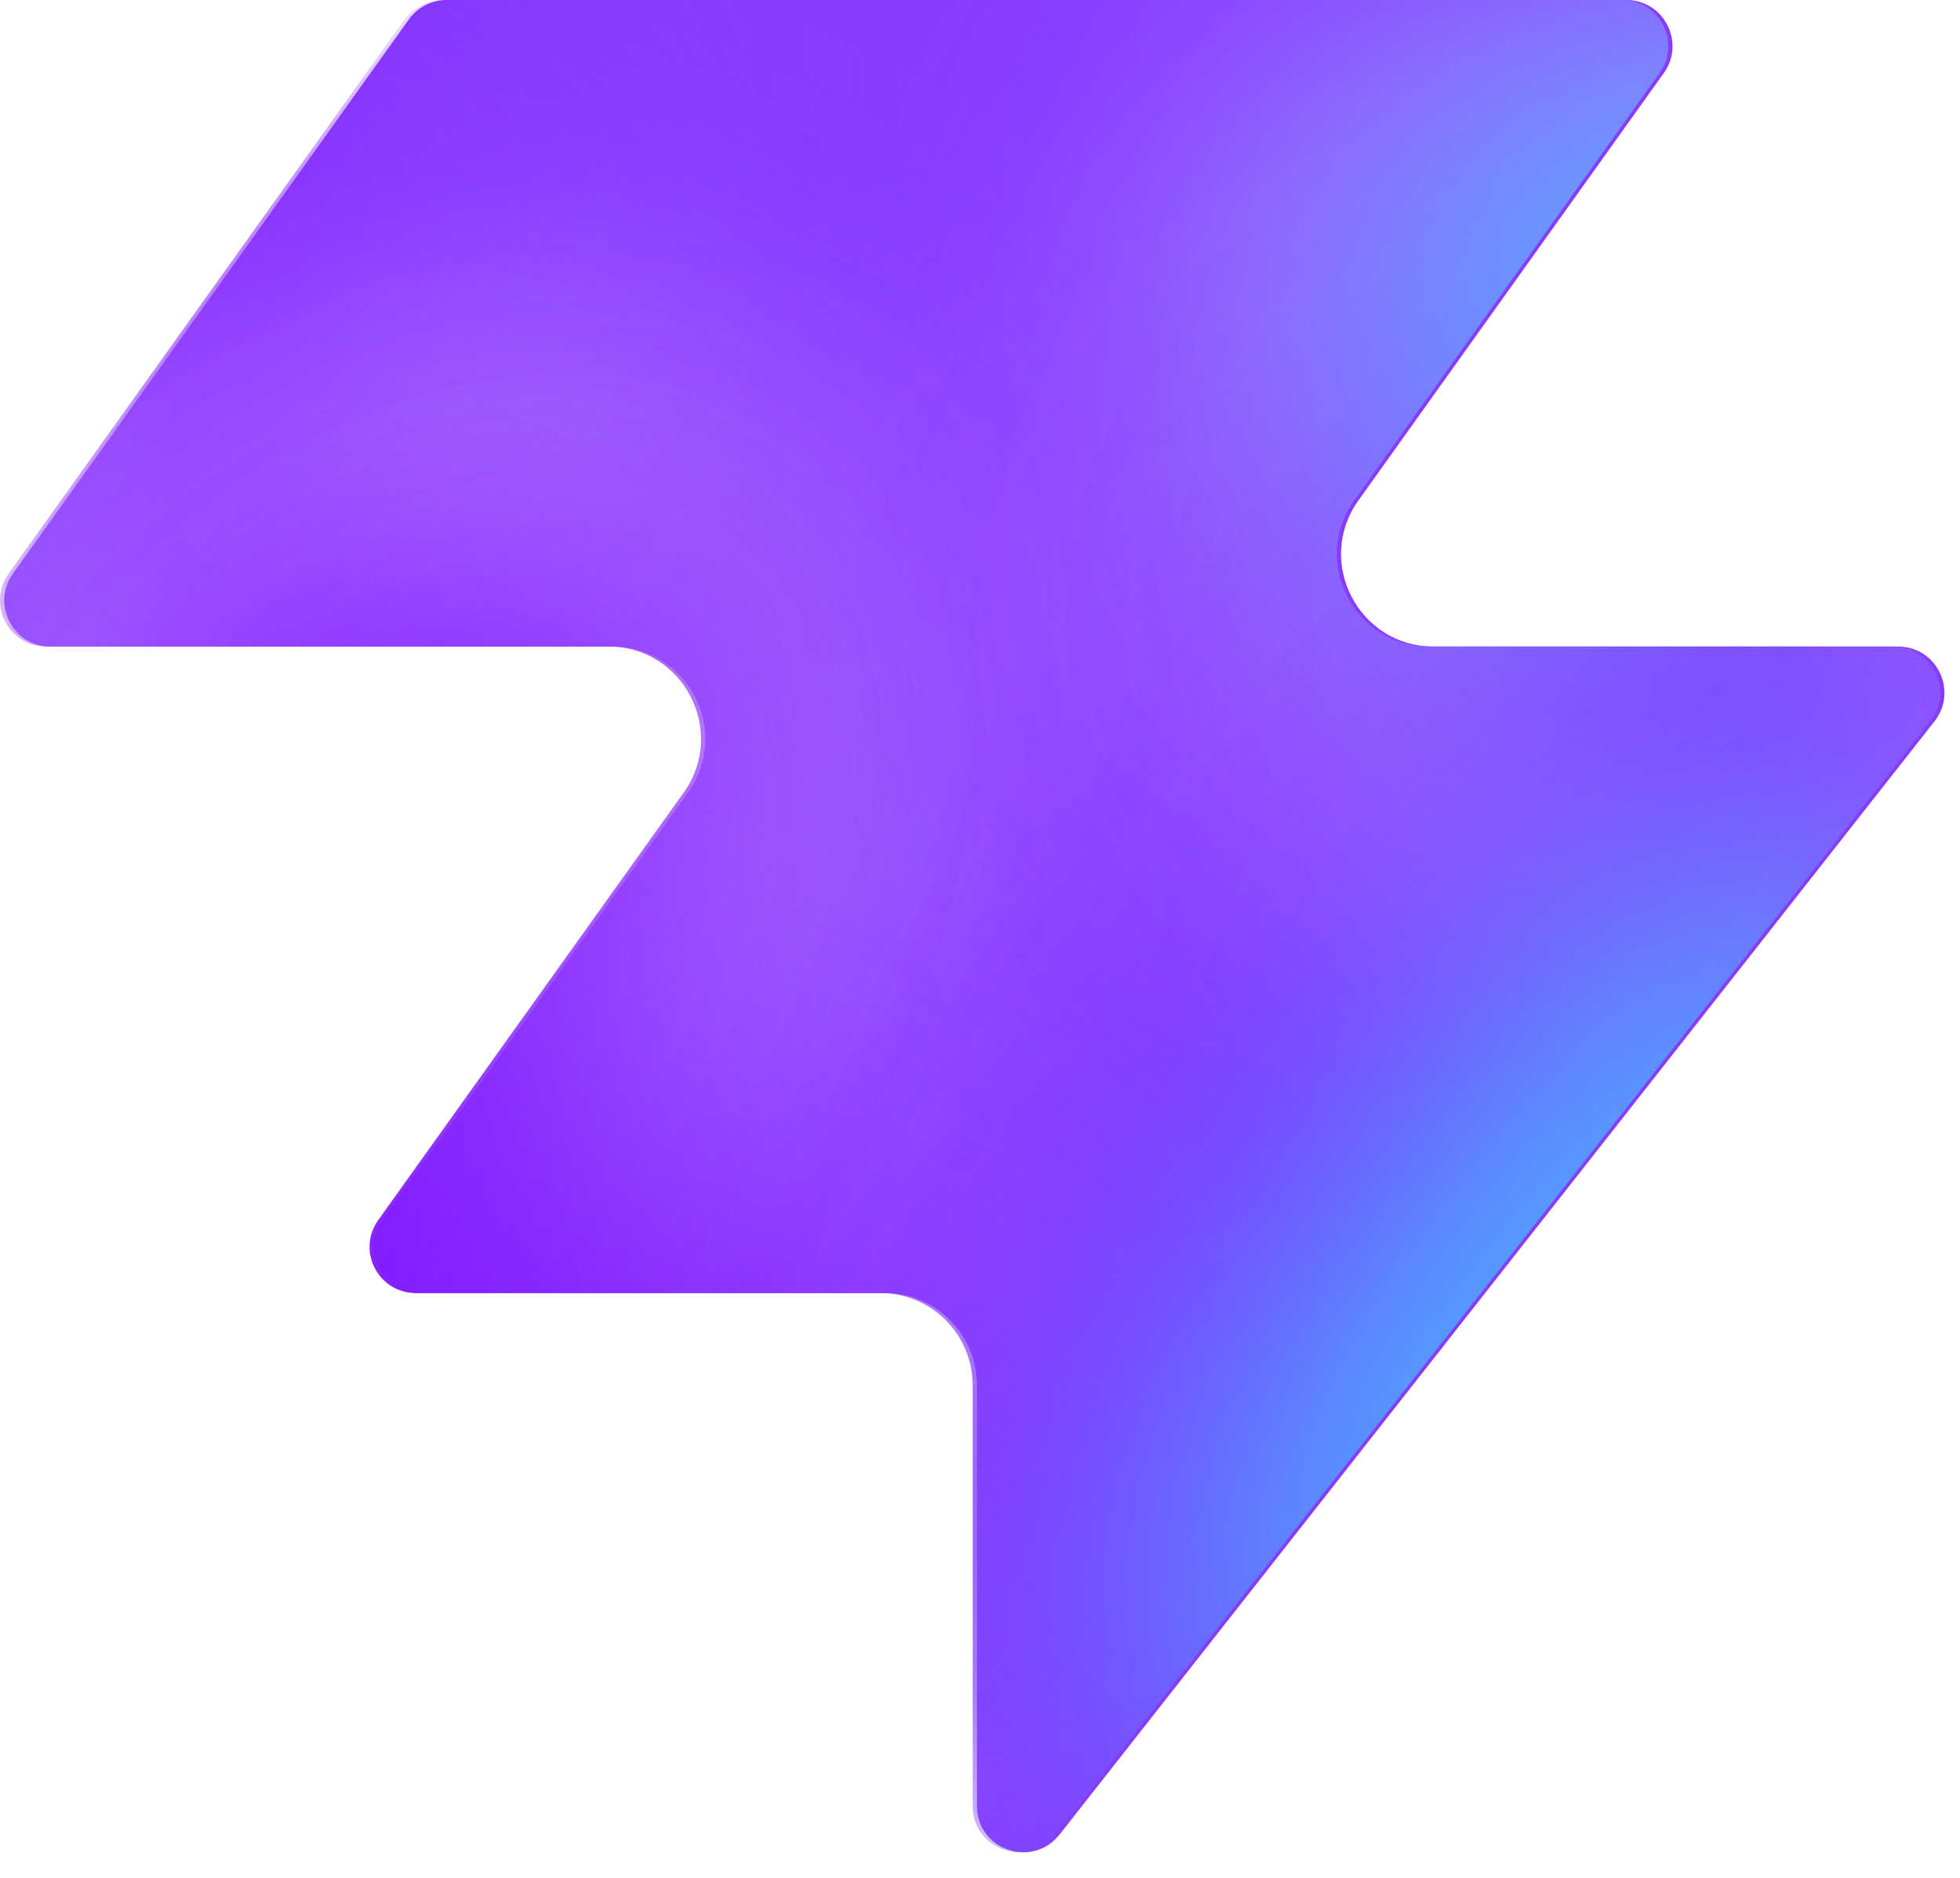
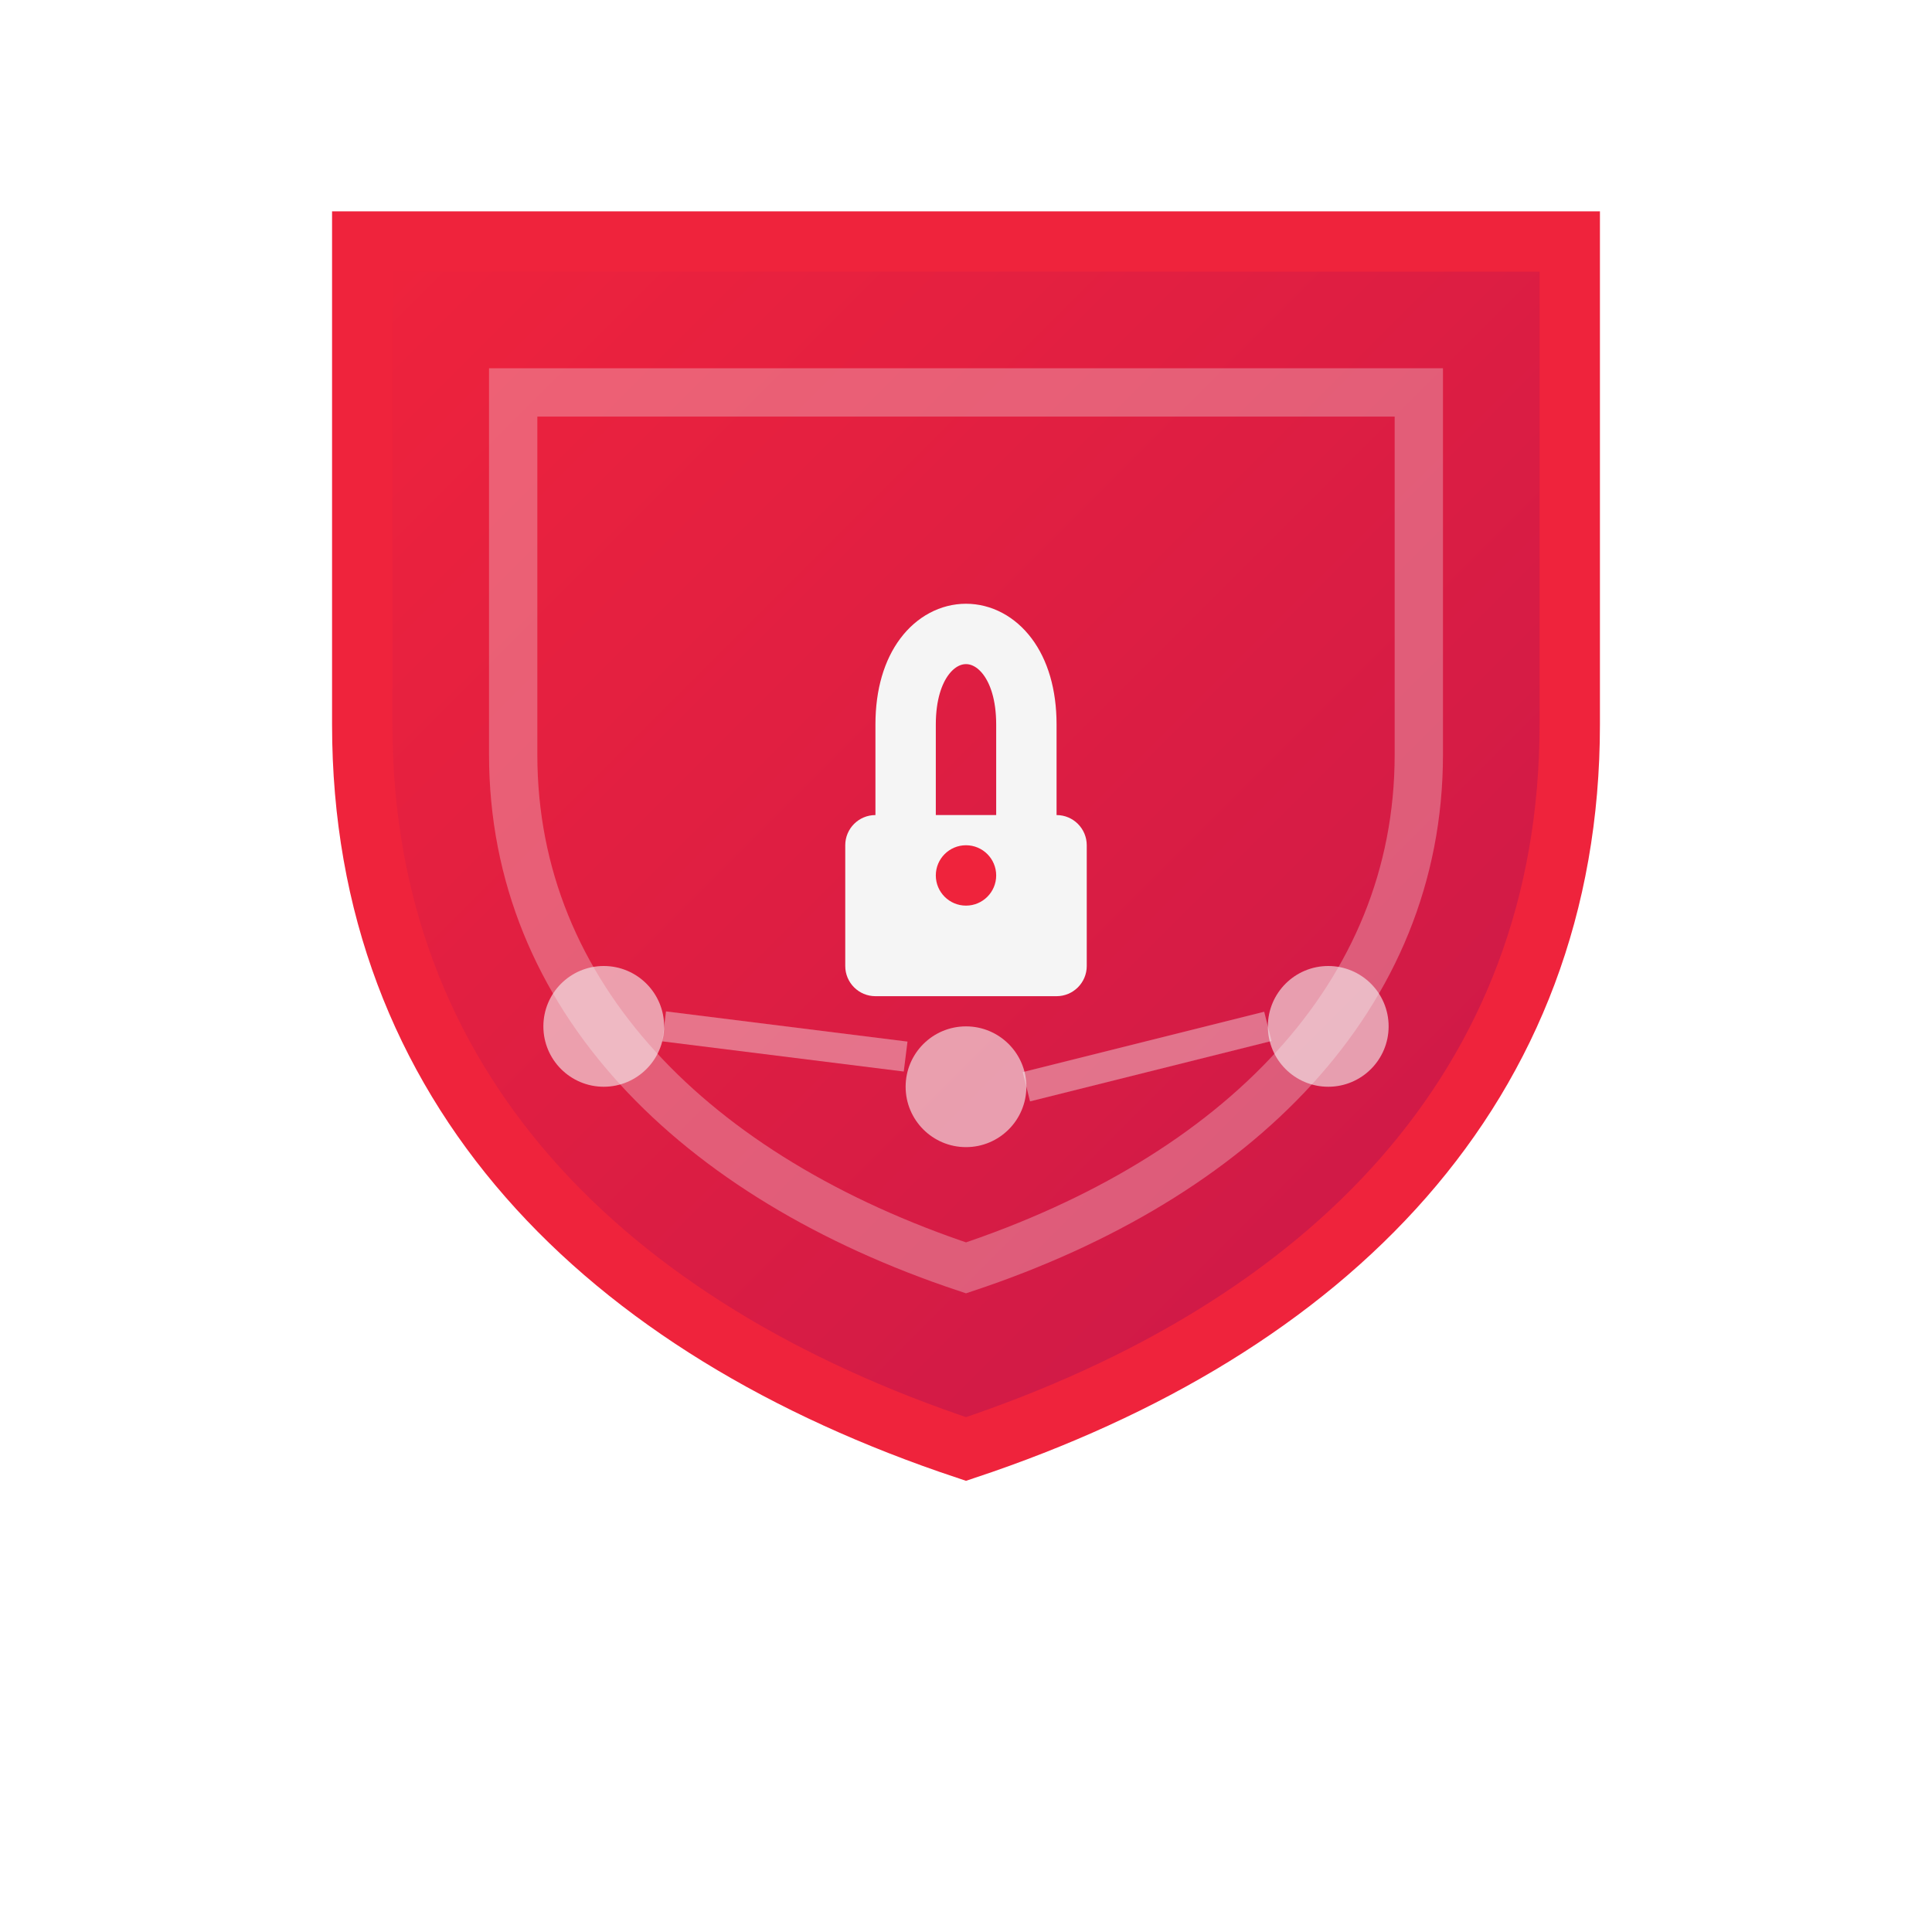
- <svg xmlns="http://www.w3.org/2000/svg" width="48" height="46" fill="none" viewBox="0 0 48 46">
-   <path fill="#863bff" d="M25.946 44.938c-.664.845-2.021.375-2.021-.698V33.937a2.26 2.26 0 0 0-2.262-2.262H10.287c-.92 0-1.456-1.04-.92-1.788l7.48-10.471c1.07-1.497 0-3.578-1.842-3.578H1.237c-.92 0-1.456-1.04-.92-1.788L10.013.474c.214-.297.556-.474.92-.474h28.894c.92 0 1.456 1.04.92 1.788l-7.48 10.471c-1.07 1.498 0 3.579 1.842 3.579h11.377c.943 0 1.473 1.088.89 1.83L25.947 44.94z" style="fill:#863bff;fill:color(display-p3 .525 .23 1);fill-opacity:1" />
-   <mask id="a" width="48" height="46" x="0" y="0" maskUnits="userSpaceOnUse" style="mask-type:alpha">
-     <path fill="#000" d="M25.842 44.938c-.664.844-2.021.375-2.021-.698V33.937a2.26 2.26 0 0 0-2.262-2.262H10.183c-.92 0-1.456-1.04-.92-1.788l7.48-10.471c1.07-1.498 0-3.579-1.842-3.579H1.133c-.92 0-1.456-1.04-.92-1.787L9.91.473c.214-.297.556-.474.92-.474h28.894c.92 0 1.456 1.04.92 1.788l-7.48 10.471c-1.07 1.498 0 3.578 1.842 3.578h11.377c.943 0 1.473 1.088.89 1.832L25.843 44.94z" style="fill:#000;fill-opacity:1" />
-   </mask>
-   <g mask="url(#a)">
-     <g filter="url(#b)">
-       <ellipse cx="5.508" cy="14.704" fill="#ede6ff" rx="5.508" ry="14.704" style="fill:#ede6ff;fill:color(display-p3 .927 .903 1);fill-opacity:1" transform="matrix(.00324 1 1 -.00324 -4.47 31.516)" />
+ <svg xmlns="http://www.w3.org/2000/svg" viewBox="0 0 32 32" fill="none">
+   <defs>
+     <linearGradient id="shieldGradient" x1="0%" y1="0%" x2="100%" y2="100%">
+       <stop offset="0%" style="stop-color:#ef233c;stop-opacity:1" />
+       <stop offset="100%" style="stop-color:#c9184a;stop-opacity:1" />
+     </linearGradient>
+   </defs>
+   <g transform="translate(3, 3)">
+     <path d="M13 1 L23 1 L23 9 C23 15 19 19 13 21 C7 19 3 15 3 9 L3 1 Z" fill="url(#shieldGradient)" stroke="#ef233c" stroke-width="1" />
+     <path d="M13 3.5 L20.5 3.5 L20.5 9.5 C20.5 13.5 17.5 16.5 13 18 C8.5 16.5 5.5 13.5 5.5 9.5 L5.5 3.5 Z" fill="none" stroke="#f5f5f5" stroke-width="0.8" opacity="0.3" />
+     <g transform="translate(9, 7)">
+       <rect x="2" y="3.5" width="4" height="3" rx="0.5" fill="#f5f5f5" />
+       <path d="M3 3.5 L3 2 C3 1 3.5 0.5 4 0.5 C4.5 0.5 5 1 5 2 L5 3.5" fill="none" stroke="#f5f5f5" stroke-width="1" stroke-linecap="round" />
+       <circle cx="4" cy="4.5" r="0.5" fill="#ef233c" />
    </g>
-     <g filter="url(#c)">
-       <ellipse cx="10.399" cy="29.851" fill="#ede6ff" rx="10.399" ry="29.851" style="fill:#ede6ff;fill:color(display-p3 .927 .903 1);fill-opacity:1" transform="matrix(.00324 1 1 -.00324 -39.328 7.883)" />
-     </g>
-     <g filter="url(#d)">
-       <ellipse cx="5.508" cy="30.487" fill="#7e14ff" rx="5.508" ry="30.487" style="fill:#7e14ff;fill:color(display-p3 .492 .077 1);fill-opacity:1" transform="rotate(89.814 -25.913 -14.639)scale(1 -1)" />
-     </g>
-     <g filter="url(#e)">
-       <ellipse cx="5.508" cy="30.599" fill="#7e14ff" rx="5.508" ry="30.599" style="fill:#7e14ff;fill:color(display-p3 .492 .077 1);fill-opacity:1" transform="rotate(89.814 -32.644 -3.334)scale(1 -1)" />
-     </g>
-     <g filter="url(#f)">
-       <ellipse cx="5.508" cy="30.599" fill="#7e14ff" rx="5.508" ry="30.599" style="fill:#7e14ff;fill:color(display-p3 .492 .077 1);fill-opacity:1" transform="matrix(.00324 1 1 -.00324 -34.34 30.47)" />
-     </g>
-     <g filter="url(#g)">
-       <ellipse cx="14.072" cy="22.078" fill="#ede6ff" rx="14.072" ry="22.078" style="fill:#ede6ff;fill:color(display-p3 .927 .903 1);fill-opacity:1" transform="rotate(93.35 24.506 48.493)scale(-1 1)" />
-     </g>
-     <g filter="url(#h)">
-       <ellipse cx="3.47" cy="21.501" fill="#7e14ff" rx="3.47" ry="21.501" style="fill:#7e14ff;fill:color(display-p3 .492 .077 1);fill-opacity:1" transform="rotate(89.009 28.708 47.59)scale(-1 1)" />
-     </g>
-     <g filter="url(#i)">
-       <ellipse cx="3.47" cy="21.501" fill="#7e14ff" rx="3.47" ry="21.501" style="fill:#7e14ff;fill:color(display-p3 .492 .077 1);fill-opacity:1" transform="rotate(89.009 28.708 47.59)scale(-1 1)" />
-     </g>
-     <g filter="url(#j)">
-       <ellipse cx=".387" cy="8.972" fill="#7e14ff" rx="4.407" ry="29.108" style="fill:#7e14ff;fill:color(display-p3 .492 .077 1);fill-opacity:1" transform="rotate(39.51 .387 8.972)" />
-     </g>
-     <g filter="url(#k)">
-       <ellipse cx="47.523" cy="-6.092" fill="#7e14ff" rx="4.407" ry="29.108" style="fill:#7e14ff;fill:color(display-p3 .492 .077 1);fill-opacity:1" transform="rotate(37.892 47.523 -6.092)" />
-     </g>
-     <g filter="url(#l)">
-       <ellipse cx="41.412" cy="6.333" fill="#47bfff" rx="5.971" ry="9.665" style="fill:#47bfff;fill:color(display-p3 .28 .748 1);fill-opacity:1" transform="rotate(37.892 41.412 6.333)" />
-     </g>
-     <g filter="url(#m)">
-       <ellipse cx="-1.879" cy="38.332" fill="#7e14ff" rx="4.407" ry="29.108" style="fill:#7e14ff;fill:color(display-p3 .492 .077 1);fill-opacity:1" transform="rotate(37.892 -1.88 38.332)" />
-     </g>
-     <g filter="url(#n)">
-       <ellipse cx="-1.879" cy="38.332" fill="#7e14ff" rx="4.407" ry="29.108" style="fill:#7e14ff;fill:color(display-p3 .492 .077 1);fill-opacity:1" transform="rotate(37.892 -1.88 38.332)" />
-     </g>
-     <g filter="url(#o)">
-       <ellipse cx="35.651" cy="29.907" fill="#7e14ff" rx="4.407" ry="29.108" style="fill:#7e14ff;fill:color(display-p3 .492 .077 1);fill-opacity:1" transform="rotate(37.892 35.651 29.907)" />
-     </g>
-     <g filter="url(#p)">
-       <ellipse cx="38.418" cy="32.4" fill="#47bfff" rx="5.971" ry="15.297" style="fill:#47bfff;fill:color(display-p3 .28 .748 1);fill-opacity:1" transform="rotate(37.892 38.418 32.4)" />
-     </g>
+     <circle cx="7" cy="14" r="1" fill="#f5f5f5" opacity="0.6" />
+     <circle cx="13" cy="15" r="1" fill="#f5f5f5" opacity="0.6" />
+     <circle cx="19" cy="14" r="1" fill="#f5f5f5" opacity="0.6" />
+     <line x1="8" y1="14" x2="12" y2="14.5" stroke="#f5f5f5" stroke-width="0.5" opacity="0.4" />
+     <line x1="14" y1="15" x2="18" y2="14" stroke="#f5f5f5" stroke-width="0.5" opacity="0.4" />
  </g>
-   <defs>
-     <filter id="b" width="60.045" height="41.654" x="-19.77" y="16.149" color-interpolation-filters="sRGB" filterUnits="userSpaceOnUse">
-       <feFlood flood-opacity="0" result="BackgroundImageFix" />
-       <feBlend in="SourceGraphic" in2="BackgroundImageFix" result="shape" />
-       <feGaussianBlur result="effect1_foregroundBlur_2002_17158" stdDeviation="7.659" />
-     </filter>
-     <filter id="c" width="90.34" height="51.437" x="-54.613" y="-7.533" color-interpolation-filters="sRGB" filterUnits="userSpaceOnUse">
-       <feFlood flood-opacity="0" result="BackgroundImageFix" />
-       <feBlend in="SourceGraphic" in2="BackgroundImageFix" result="shape" />
-       <feGaussianBlur result="effect1_foregroundBlur_2002_17158" stdDeviation="7.659" />
-     </filter>
-     <filter id="d" width="79.355" height="29.4" x="-49.64" y="2.03" color-interpolation-filters="sRGB" filterUnits="userSpaceOnUse">
-       <feFlood flood-opacity="0" result="BackgroundImageFix" />
-       <feBlend in="SourceGraphic" in2="BackgroundImageFix" result="shape" />
-       <feGaussianBlur result="effect1_foregroundBlur_2002_17158" stdDeviation="4.596" />
-     </filter>
-     <filter id="e" width="79.579" height="29.4" x="-45.045" y="20.029" color-interpolation-filters="sRGB" filterUnits="userSpaceOnUse">
-       <feFlood flood-opacity="0" result="BackgroundImageFix" />
-       <feBlend in="SourceGraphic" in2="BackgroundImageFix" result="shape" />
-       <feGaussianBlur result="effect1_foregroundBlur_2002_17158" stdDeviation="4.596" />
-     </filter>
-     <filter id="f" width="79.579" height="29.4" x="-43.513" y="21.178" color-interpolation-filters="sRGB" filterUnits="userSpaceOnUse">
-       <feFlood flood-opacity="0" result="BackgroundImageFix" />
-       <feBlend in="SourceGraphic" in2="BackgroundImageFix" result="shape" />
-       <feGaussianBlur result="effect1_foregroundBlur_2002_17158" stdDeviation="4.596" />
-     </filter>
-     <filter id="g" width="74.749" height="58.852" x="15.756" y="-17.901" color-interpolation-filters="sRGB" filterUnits="userSpaceOnUse">
-       <feFlood flood-opacity="0" result="BackgroundImageFix" />
-       <feBlend in="SourceGraphic" in2="BackgroundImageFix" result="shape" />
-       <feGaussianBlur result="effect1_foregroundBlur_2002_17158" stdDeviation="7.659" />
-     </filter>
-     <filter id="h" width="61.377" height="25.362" x="23.548" y="2.284" color-interpolation-filters="sRGB" filterUnits="userSpaceOnUse">
-       <feFlood flood-opacity="0" result="BackgroundImageFix" />
-       <feBlend in="SourceGraphic" in2="BackgroundImageFix" result="shape" />
-       <feGaussianBlur result="effect1_foregroundBlur_2002_17158" stdDeviation="4.596" />
-     </filter>
-     <filter id="i" width="61.377" height="25.362" x="23.548" y="2.284" color-interpolation-filters="sRGB" filterUnits="userSpaceOnUse">
-       <feFlood flood-opacity="0" result="BackgroundImageFix" />
-       <feBlend in="SourceGraphic" in2="BackgroundImageFix" result="shape" />
-       <feGaussianBlur result="effect1_foregroundBlur_2002_17158" stdDeviation="4.596" />
-     </filter>
-     <filter id="j" width="56.045" height="63.649" x="-27.636" y="-22.853" color-interpolation-filters="sRGB" filterUnits="userSpaceOnUse">
-       <feFlood flood-opacity="0" result="BackgroundImageFix" />
-       <feBlend in="SourceGraphic" in2="BackgroundImageFix" result="shape" />
-       <feGaussianBlur result="effect1_foregroundBlur_2002_17158" stdDeviation="4.596" />
-     </filter>
-     <filter id="k" width="54.814" height="64.646" x="20.116" y="-38.415" color-interpolation-filters="sRGB" filterUnits="userSpaceOnUse">
-       <feFlood flood-opacity="0" result="BackgroundImageFix" />
-       <feBlend in="SourceGraphic" in2="BackgroundImageFix" result="shape" />
-       <feGaussianBlur result="effect1_foregroundBlur_2002_17158" stdDeviation="4.596" />
-     </filter>
-     <filter id="l" width="33.541" height="35.313" x="24.641" y="-11.323" color-interpolation-filters="sRGB" filterUnits="userSpaceOnUse">
-       <feFlood flood-opacity="0" result="BackgroundImageFix" />
-       <feBlend in="SourceGraphic" in2="BackgroundImageFix" result="shape" />
-       <feGaussianBlur result="effect1_foregroundBlur_2002_17158" stdDeviation="4.596" />
-     </filter>
-     <filter id="m" width="54.814" height="64.646" x="-29.286" y="6.009" color-interpolation-filters="sRGB" filterUnits="userSpaceOnUse">
-       <feFlood flood-opacity="0" result="BackgroundImageFix" />
-       <feBlend in="SourceGraphic" in2="BackgroundImageFix" result="shape" />
-       <feGaussianBlur result="effect1_foregroundBlur_2002_17158" stdDeviation="4.596" />
-     </filter>
-     <filter id="n" width="54.814" height="64.646" x="-29.286" y="6.009" color-interpolation-filters="sRGB" filterUnits="userSpaceOnUse">
-       <feFlood flood-opacity="0" result="BackgroundImageFix" />
-       <feBlend in="SourceGraphic" in2="BackgroundImageFix" result="shape" />
-       <feGaussianBlur result="effect1_foregroundBlur_2002_17158" stdDeviation="4.596" />
-     </filter>
-     <filter id="o" width="54.814" height="64.646" x="8.244" y="-2.416" color-interpolation-filters="sRGB" filterUnits="userSpaceOnUse">
-       <feFlood flood-opacity="0" result="BackgroundImageFix" />
-       <feBlend in="SourceGraphic" in2="BackgroundImageFix" result="shape" />
-       <feGaussianBlur result="effect1_foregroundBlur_2002_17158" stdDeviation="4.596" />
-     </filter>
-     <filter id="p" width="39.409" height="43.623" x="18.713" y="10.588" color-interpolation-filters="sRGB" filterUnits="userSpaceOnUse">
-       <feFlood flood-opacity="0" result="BackgroundImageFix" />
-       <feBlend in="SourceGraphic" in2="BackgroundImageFix" result="shape" />
-       <feGaussianBlur result="effect1_foregroundBlur_2002_17158" stdDeviation="4.596" />
-     </filter>
-   </defs>
</svg>
